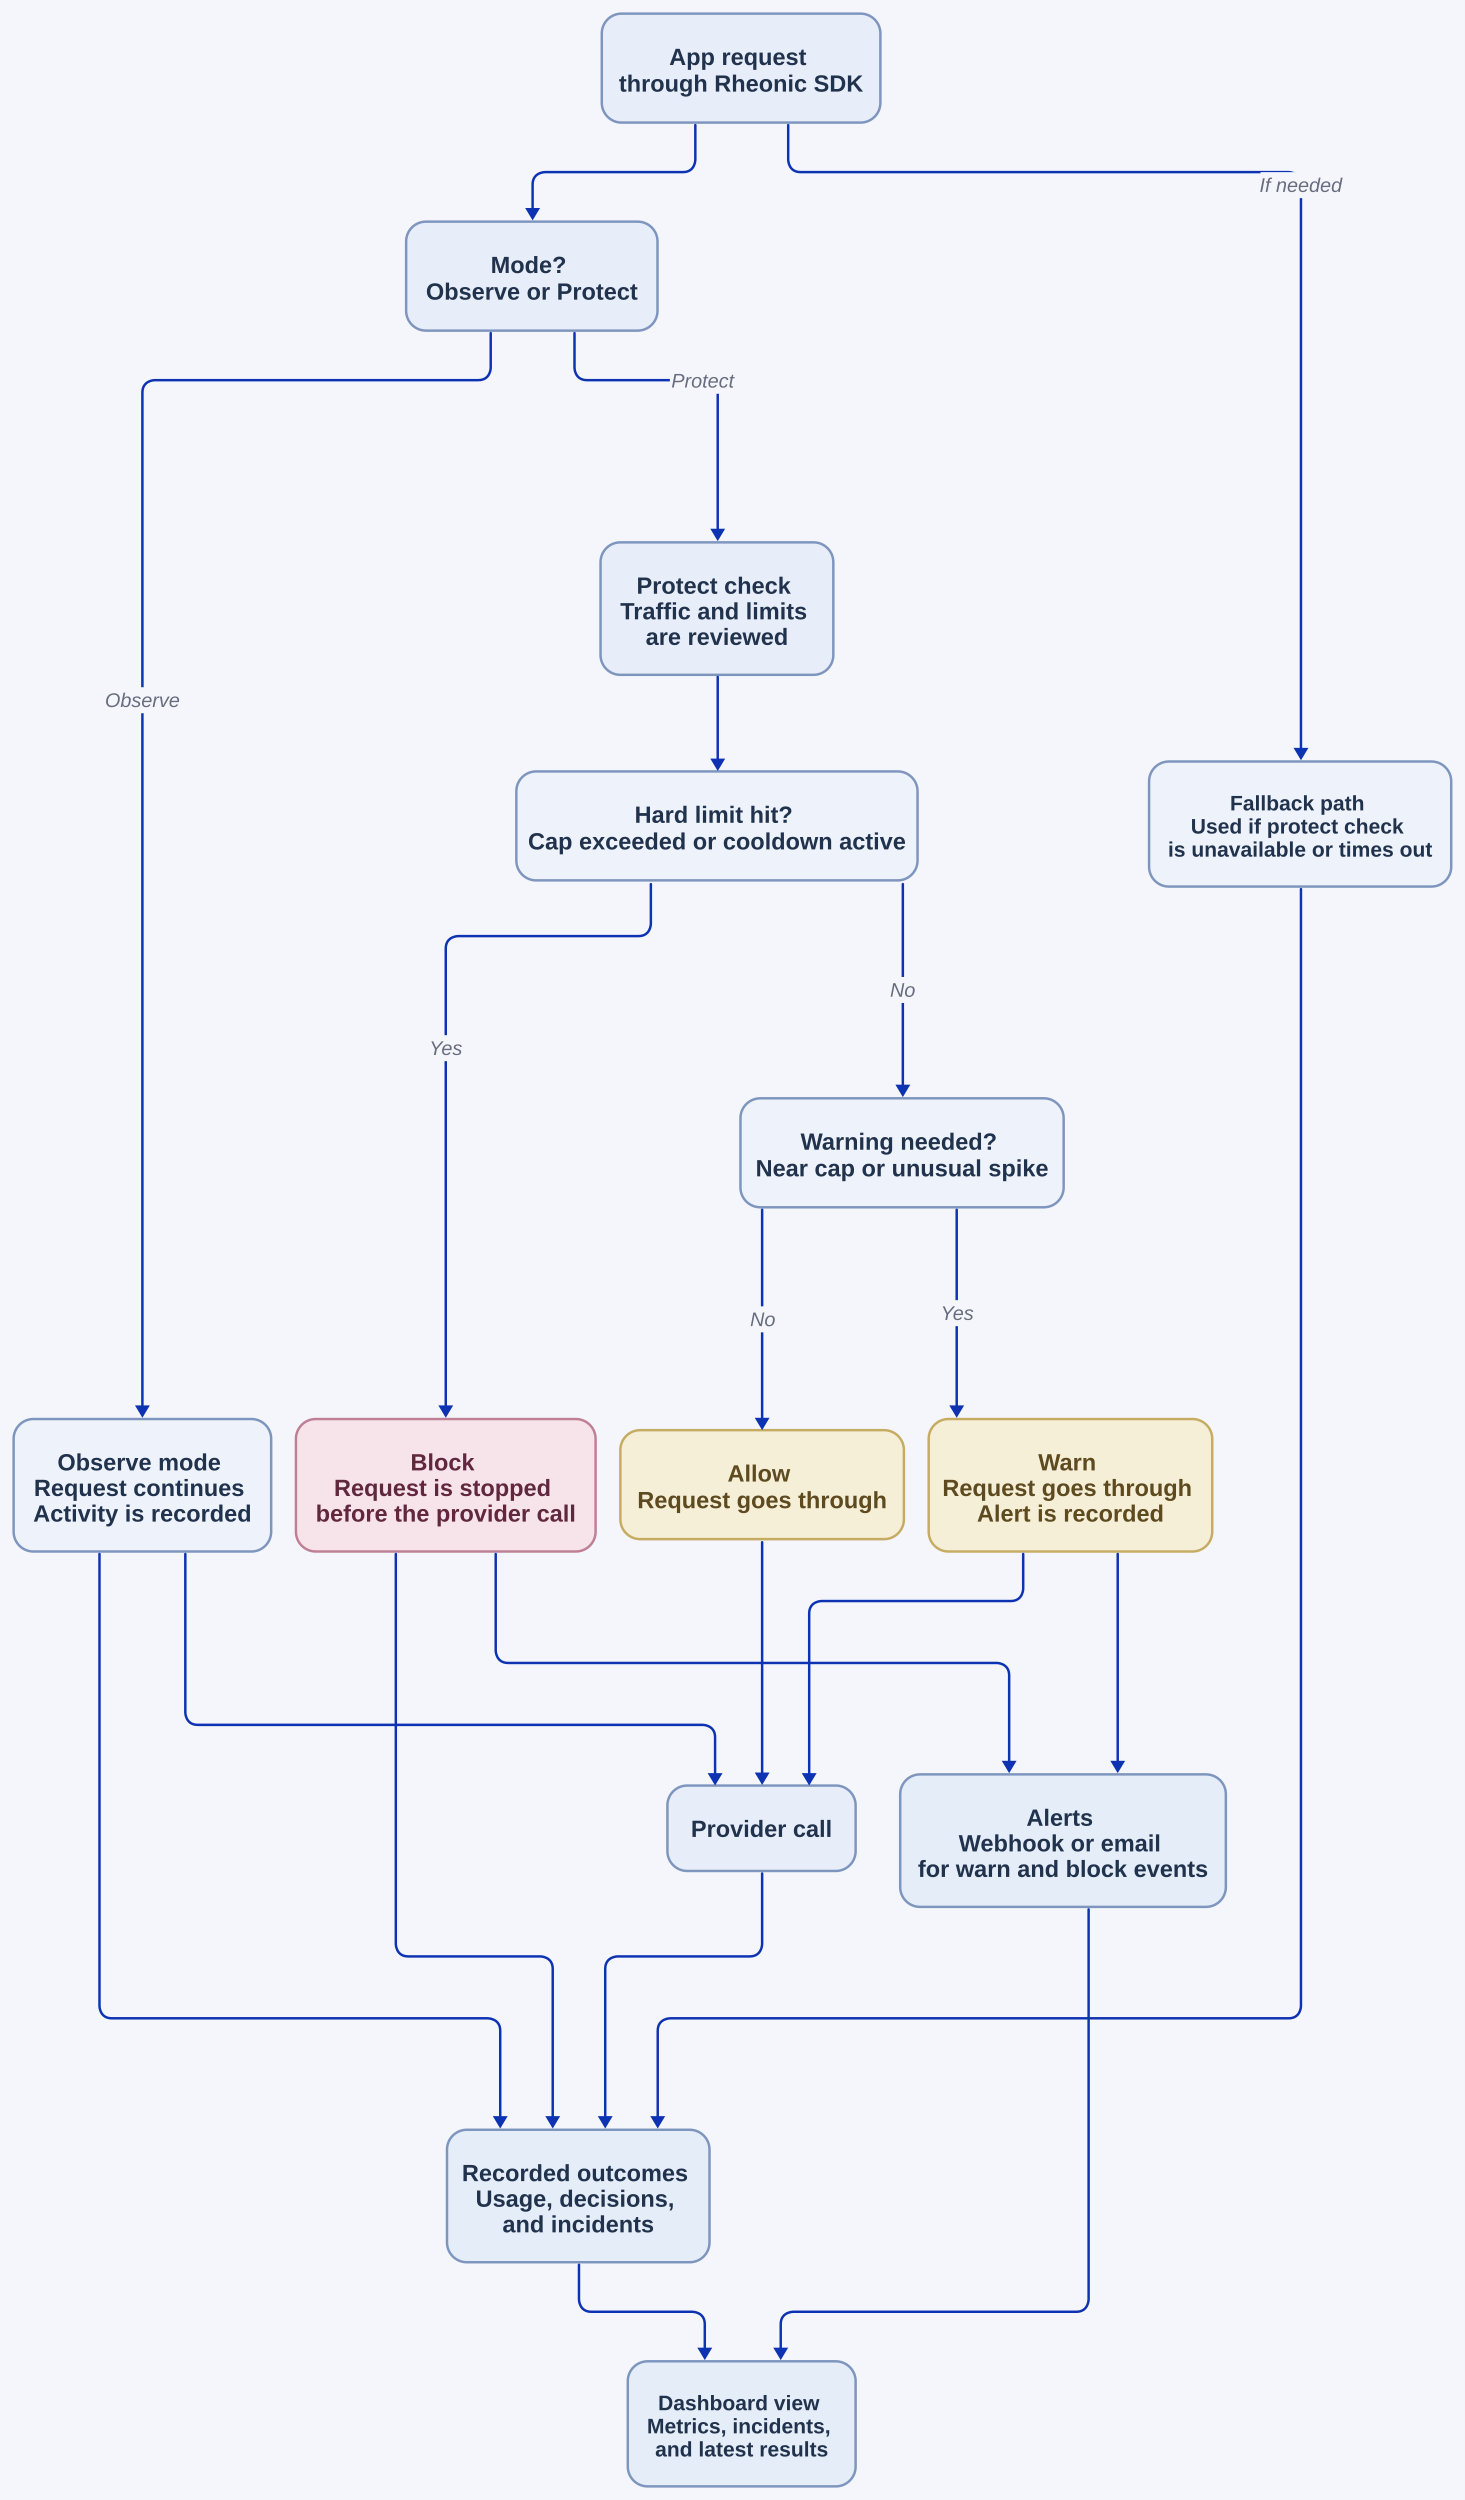
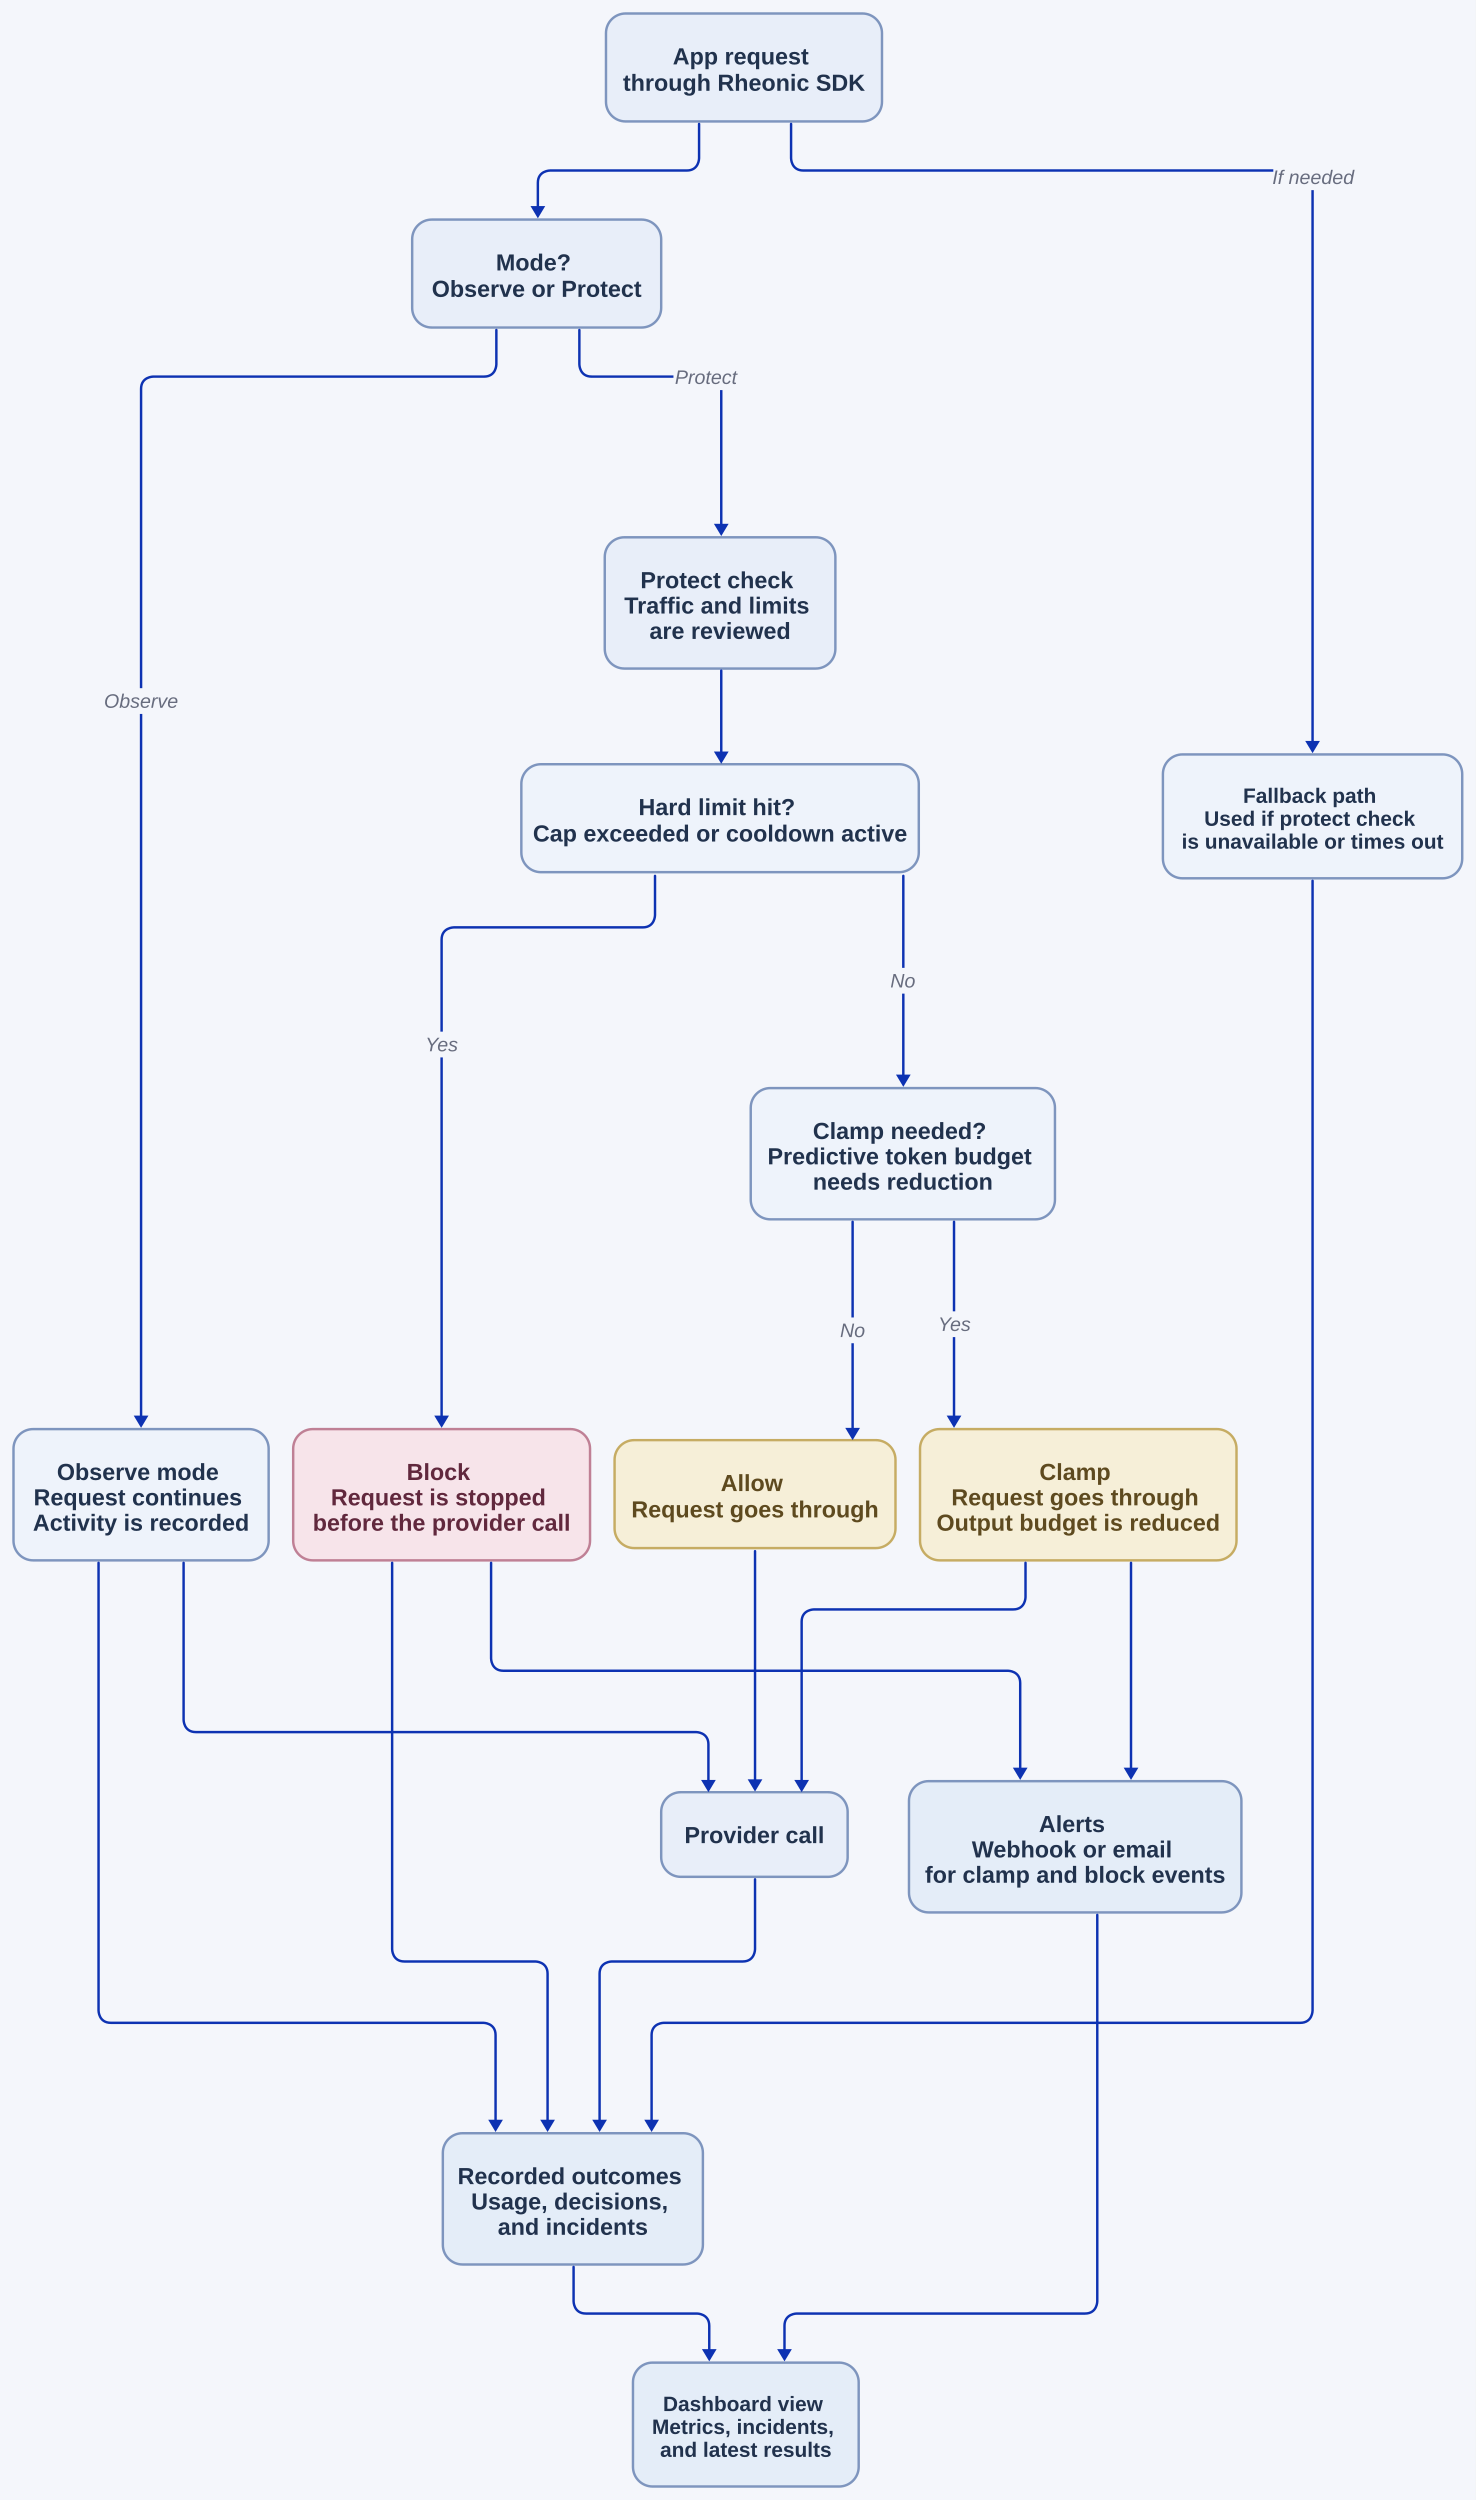
- <svg xmlns="http://www.w3.org/2000/svg" data-d2-version="v0.7.1" viewBox="0 0 1183 2019" width="100%" preserveAspectRatio="xMidYMin meet" style="display:block;margin:0 auto;width:100%;max-width:1183px;height:auto;background:#f4f6fb;">
-   <svg class="d2-3200184192 d2-svg" viewBox="1 1 1183 2019" width="100%" preserveAspectRatio="xMidYMin meet" style="display:block;width:100%;max-width:1183px;height:auto;">
-     <rect x="1" y="1" width="1183" height="2019" rx="0" fill="#f4f6fb" stroke-width="0" />
+ <svg xmlns="http://www.w3.org/2000/svg" data-d2-version="v0.7.1" viewBox="0 0 1203 2038" width="100%" preserveAspectRatio="xMidYMin meet" style="display:block;margin:0 auto;width:100%;max-width:1203px;height:auto;background:#f4f6fb;">
+   <svg class="d2-172598228 d2-svg" viewBox="1 1 1203 2038" width="100%" preserveAspectRatio="xMidYMin meet" style="display:block;width:100%;max-width:1203px;height:auto;">
+     <rect x="1" y="1" width="1203" height="2038" rx="0" fill="#f4f6fb" stroke-width="0" />
    <style type="text/css">
- .d2-3200184192 .text-bold {
+ .d2-172598228 .text-bold {
	font-family:-apple-system,BlinkMacSystemFont,"Segoe UI",Arial,sans-serif;font-weight:700;
}

- .d2-3200184192 .text-italic {
+ .d2-172598228 .text-italic {
	font-family:-apple-system,BlinkMacSystemFont,"Segoe UI",Arial,sans-serif;font-style:italic;
}
</style>
    <style type="text/css">.shape {
  shape-rendering: geometricPrecision;
  stroke-linejoin: round;
}
.connection {
  stroke-linecap: round;
  stroke-linejoin: round;
}
.blend {
  mix-blend-mode: multiply;
  opacity: 0.5;
}

- 		.d2-3200184192 .fill-N1{fill:#0A0F25;}
- 		.d2-3200184192 .fill-N2{fill:#676C7E;}
- 		.d2-3200184192 .fill-N3{fill:#9499AB;}
- 		.d2-3200184192 .fill-N4{fill:#CFD2DD;}
- 		.d2-3200184192 .fill-N5{fill:#DEE1EB;}
- 		.d2-3200184192 .fill-N6{fill:#EEF1F8;}
- 		.d2-3200184192 .fill-N7{fill:#FFFFFF;}
- 		.d2-3200184192 .fill-B1{fill:#0D32B2;}
- 		.d2-3200184192 .fill-B2{fill:#0D32B2;}
- 		.d2-3200184192 .fill-B3{fill:#E3E9FD;}
- 		.d2-3200184192 .fill-B4{fill:#E3E9FD;}
- 		.d2-3200184192 .fill-B5{fill:#EDF0FD;}
- 		.d2-3200184192 .fill-B6{fill:#F7F8FE;}
- 		.d2-3200184192 .fill-AA2{fill:#4A6FF3;}
- 		.d2-3200184192 .fill-AA4{fill:#EDF0FD;}
- 		.d2-3200184192 .fill-AA5{fill:#F7F8FE;}
- 		.d2-3200184192 .fill-AB4{fill:#EDF0FD;}
- 		.d2-3200184192 .fill-AB5{fill:#F7F8FE;}
- 		.d2-3200184192 .stroke-N1{stroke:#0A0F25;}
- 		.d2-3200184192 .stroke-N2{stroke:#676C7E;}
- 		.d2-3200184192 .stroke-N3{stroke:#9499AB;}
- 		.d2-3200184192 .stroke-N4{stroke:#CFD2DD;}
- 		.d2-3200184192 .stroke-N5{stroke:#DEE1EB;}
- 		.d2-3200184192 .stroke-N6{stroke:#EEF1F8;}
- 		.d2-3200184192 .stroke-N7{stroke:#FFFFFF;}
- 		.d2-3200184192 .stroke-B1{stroke:#0D32B2;}
- 		.d2-3200184192 .stroke-B2{stroke:#0D32B2;}
- 		.d2-3200184192 .stroke-B3{stroke:#E3E9FD;}
- 		.d2-3200184192 .stroke-B4{stroke:#E3E9FD;}
- 		.d2-3200184192 .stroke-B5{stroke:#EDF0FD;}
- 		.d2-3200184192 .stroke-B6{stroke:#F7F8FE;}
- 		.d2-3200184192 .stroke-AA2{stroke:#4A6FF3;}
- 		.d2-3200184192 .stroke-AA4{stroke:#EDF0FD;}
- 		.d2-3200184192 .stroke-AA5{stroke:#F7F8FE;}
- 		.d2-3200184192 .stroke-AB4{stroke:#EDF0FD;}
- 		.d2-3200184192 .stroke-AB5{stroke:#F7F8FE;}
- 		.d2-3200184192 .background-color-N1{background-color:#0A0F25;}
- 		.d2-3200184192 .background-color-N2{background-color:#676C7E;}
- 		.d2-3200184192 .background-color-N3{background-color:#9499AB;}
- 		.d2-3200184192 .background-color-N4{background-color:#CFD2DD;}
- 		.d2-3200184192 .background-color-N5{background-color:#DEE1EB;}
- 		.d2-3200184192 .background-color-N6{background-color:#EEF1F8;}
- 		.d2-3200184192 .background-color-N7{background-color:#FFFFFF;}
- 		.d2-3200184192 .background-color-B1{background-color:#0D32B2;}
- 		.d2-3200184192 .background-color-B2{background-color:#0D32B2;}
- 		.d2-3200184192 .background-color-B3{background-color:#E3E9FD;}
- 		.d2-3200184192 .background-color-B4{background-color:#E3E9FD;}
- 		.d2-3200184192 .background-color-B5{background-color:#EDF0FD;}
- 		.d2-3200184192 .background-color-B6{background-color:#F7F8FE;}
- 		.d2-3200184192 .background-color-AA2{background-color:#4A6FF3;}
- 		.d2-3200184192 .background-color-AA4{background-color:#EDF0FD;}
- 		.d2-3200184192 .background-color-AA5{background-color:#F7F8FE;}
- 		.d2-3200184192 .background-color-AB4{background-color:#EDF0FD;}
- 		.d2-3200184192 .background-color-AB5{background-color:#F7F8FE;}
- 		.d2-3200184192 .color-N1{color:#0A0F25;}
- 		.d2-3200184192 .color-N2{color:#676C7E;}
- 		.d2-3200184192 .color-N3{color:#9499AB;}
- 		.d2-3200184192 .color-N4{color:#CFD2DD;}
- 		.d2-3200184192 .color-N5{color:#DEE1EB;}
- 		.d2-3200184192 .color-N6{color:#EEF1F8;}
- 		.d2-3200184192 .color-N7{color:#FFFFFF;}
- 		.d2-3200184192 .color-B1{color:#0D32B2;}
- 		.d2-3200184192 .color-B2{color:#0D32B2;}
- 		.d2-3200184192 .color-B3{color:#E3E9FD;}
- 		.d2-3200184192 .color-B4{color:#E3E9FD;}
- 		.d2-3200184192 .color-B5{color:#EDF0FD;}
- 		.d2-3200184192 .color-B6{color:#F7F8FE;}
- 		.d2-3200184192 .color-AA2{color:#4A6FF3;}
- 		.d2-3200184192 .color-AA4{color:#EDF0FD;}
- 		.d2-3200184192 .color-AA5{color:#F7F8FE;}
- 		.d2-3200184192 .color-AB4{color:#EDF0FD;}
- 		.d2-3200184192 .color-AB5{color:#F7F8FE;}.appendix text.text{fill:#0A0F25}.md{--color-fg-default:#0A0F25;--color-fg-muted:#676C7E;--color-fg-subtle:#9499AB;--color-canvas-default:#FFFFFF;--color-canvas-subtle:#EEF1F8;--color-border-default:#0D32B2;--color-border-muted:#0D32B2;--color-neutral-muted:#EEF1F8;--color-accent-fg:#0D32B2;--color-accent-emphasis:#0D32B2;--color-attention-subtle:#676C7E;--color-danger-fg:red;}.sketch-overlay-B1{fill:url(#streaks-darker-d2-3200184192);mix-blend-mode:lighten}.sketch-overlay-B2{fill:url(#streaks-darker-d2-3200184192);mix-blend-mode:lighten}.sketch-overlay-B3{fill:url(#streaks-bright-d2-3200184192);mix-blend-mode:darken}.sketch-overlay-B4{fill:url(#streaks-bright-d2-3200184192);mix-blend-mode:darken}.sketch-overlay-B5{fill:url(#streaks-bright-d2-3200184192);mix-blend-mode:darken}.sketch-overlay-B6{fill:url(#streaks-bright-d2-3200184192);mix-blend-mode:darken}.sketch-overlay-AA2{fill:url(#streaks-dark-d2-3200184192);mix-blend-mode:overlay}.sketch-overlay-AA4{fill:url(#streaks-bright-d2-3200184192);mix-blend-mode:darken}.sketch-overlay-AA5{fill:url(#streaks-bright-d2-3200184192);mix-blend-mode:darken}.sketch-overlay-AB4{fill:url(#streaks-bright-d2-3200184192);mix-blend-mode:darken}.sketch-overlay-AB5{fill:url(#streaks-bright-d2-3200184192);mix-blend-mode:darken}.sketch-overlay-N1{fill:url(#streaks-darker-d2-3200184192);mix-blend-mode:lighten}.sketch-overlay-N2{fill:url(#streaks-dark-d2-3200184192);mix-blend-mode:overlay}.sketch-overlay-N3{fill:url(#streaks-normal-d2-3200184192);mix-blend-mode:color-burn}.sketch-overlay-N4{fill:url(#streaks-normal-d2-3200184192);mix-blend-mode:color-burn}.sketch-overlay-N5{fill:url(#streaks-bright-d2-3200184192);mix-blend-mode:darken}.sketch-overlay-N6{fill:url(#streaks-bright-d2-3200184192);mix-blend-mode:darken}.sketch-overlay-N7{fill:url(#streaks-bright-d2-3200184192);mix-blend-mode:darken}.light-code{display: block}.dark-code{display: none}</style>
+ 		.d2-172598228 .fill-N1{fill:#0A0F25;}
+ 		.d2-172598228 .fill-N2{fill:#676C7E;}
+ 		.d2-172598228 .fill-N3{fill:#9499AB;}
+ 		.d2-172598228 .fill-N4{fill:#CFD2DD;}
+ 		.d2-172598228 .fill-N5{fill:#DEE1EB;}
+ 		.d2-172598228 .fill-N6{fill:#EEF1F8;}
+ 		.d2-172598228 .fill-N7{fill:#FFFFFF;}
+ 		.d2-172598228 .fill-B1{fill:#0D32B2;}
+ 		.d2-172598228 .fill-B2{fill:#0D32B2;}
+ 		.d2-172598228 .fill-B3{fill:#E3E9FD;}
+ 		.d2-172598228 .fill-B4{fill:#E3E9FD;}
+ 		.d2-172598228 .fill-B5{fill:#EDF0FD;}
+ 		.d2-172598228 .fill-B6{fill:#F7F8FE;}
+ 		.d2-172598228 .fill-AA2{fill:#4A6FF3;}
+ 		.d2-172598228 .fill-AA4{fill:#EDF0FD;}
+ 		.d2-172598228 .fill-AA5{fill:#F7F8FE;}
+ 		.d2-172598228 .fill-AB4{fill:#EDF0FD;}
+ 		.d2-172598228 .fill-AB5{fill:#F7F8FE;}
+ 		.d2-172598228 .stroke-N1{stroke:#0A0F25;}
+ 		.d2-172598228 .stroke-N2{stroke:#676C7E;}
+ 		.d2-172598228 .stroke-N3{stroke:#9499AB;}
+ 		.d2-172598228 .stroke-N4{stroke:#CFD2DD;}
+ 		.d2-172598228 .stroke-N5{stroke:#DEE1EB;}
+ 		.d2-172598228 .stroke-N6{stroke:#EEF1F8;}
+ 		.d2-172598228 .stroke-N7{stroke:#FFFFFF;}
+ 		.d2-172598228 .stroke-B1{stroke:#0D32B2;}
+ 		.d2-172598228 .stroke-B2{stroke:#0D32B2;}
+ 		.d2-172598228 .stroke-B3{stroke:#E3E9FD;}
+ 		.d2-172598228 .stroke-B4{stroke:#E3E9FD;}
+ 		.d2-172598228 .stroke-B5{stroke:#EDF0FD;}
+ 		.d2-172598228 .stroke-B6{stroke:#F7F8FE;}
+ 		.d2-172598228 .stroke-AA2{stroke:#4A6FF3;}
+ 		.d2-172598228 .stroke-AA4{stroke:#EDF0FD;}
+ 		.d2-172598228 .stroke-AA5{stroke:#F7F8FE;}
+ 		.d2-172598228 .stroke-AB4{stroke:#EDF0FD;}
+ 		.d2-172598228 .stroke-AB5{stroke:#F7F8FE;}
+ 		.d2-172598228 .background-color-N1{background-color:#0A0F25;}
+ 		.d2-172598228 .background-color-N2{background-color:#676C7E;}
+ 		.d2-172598228 .background-color-N3{background-color:#9499AB;}
+ 		.d2-172598228 .background-color-N4{background-color:#CFD2DD;}
+ 		.d2-172598228 .background-color-N5{background-color:#DEE1EB;}
+ 		.d2-172598228 .background-color-N6{background-color:#EEF1F8;}
+ 		.d2-172598228 .background-color-N7{background-color:#FFFFFF;}
+ 		.d2-172598228 .background-color-B1{background-color:#0D32B2;}
+ 		.d2-172598228 .background-color-B2{background-color:#0D32B2;}
+ 		.d2-172598228 .background-color-B3{background-color:#E3E9FD;}
+ 		.d2-172598228 .background-color-B4{background-color:#E3E9FD;}
+ 		.d2-172598228 .background-color-B5{background-color:#EDF0FD;}
+ 		.d2-172598228 .background-color-B6{background-color:#F7F8FE;}
+ 		.d2-172598228 .background-color-AA2{background-color:#4A6FF3;}
+ 		.d2-172598228 .background-color-AA4{background-color:#EDF0FD;}
+ 		.d2-172598228 .background-color-AA5{background-color:#F7F8FE;}
+ 		.d2-172598228 .background-color-AB4{background-color:#EDF0FD;}
+ 		.d2-172598228 .background-color-AB5{background-color:#F7F8FE;}
+ 		.d2-172598228 .color-N1{color:#0A0F25;}
+ 		.d2-172598228 .color-N2{color:#676C7E;}
+ 		.d2-172598228 .color-N3{color:#9499AB;}
+ 		.d2-172598228 .color-N4{color:#CFD2DD;}
+ 		.d2-172598228 .color-N5{color:#DEE1EB;}
+ 		.d2-172598228 .color-N6{color:#EEF1F8;}
+ 		.d2-172598228 .color-N7{color:#FFFFFF;}
+ 		.d2-172598228 .color-B1{color:#0D32B2;}
+ 		.d2-172598228 .color-B2{color:#0D32B2;}
+ 		.d2-172598228 .color-B3{color:#E3E9FD;}
+ 		.d2-172598228 .color-B4{color:#E3E9FD;}
+ 		.d2-172598228 .color-B5{color:#EDF0FD;}
+ 		.d2-172598228 .color-B6{color:#F7F8FE;}
+ 		.d2-172598228 .color-AA2{color:#4A6FF3;}
+ 		.d2-172598228 .color-AA4{color:#EDF0FD;}
+ 		.d2-172598228 .color-AA5{color:#F7F8FE;}
+ 		.d2-172598228 .color-AB4{color:#EDF0FD;}
+ 		.d2-172598228 .color-AB5{color:#F7F8FE;}.appendix text.text{fill:#0A0F25}.md{--color-fg-default:#0A0F25;--color-fg-muted:#676C7E;--color-fg-subtle:#9499AB;--color-canvas-default:#FFFFFF;--color-canvas-subtle:#EEF1F8;--color-border-default:#0D32B2;--color-border-muted:#0D32B2;--color-neutral-muted:#EEF1F8;--color-accent-fg:#0D32B2;--color-accent-emphasis:#0D32B2;--color-attention-subtle:#676C7E;--color-danger-fg:red;}.sketch-overlay-B1{fill:url(#streaks-darker-d2-172598228);mix-blend-mode:lighten}.sketch-overlay-B2{fill:url(#streaks-darker-d2-172598228);mix-blend-mode:lighten}.sketch-overlay-B3{fill:url(#streaks-bright-d2-172598228);mix-blend-mode:darken}.sketch-overlay-B4{fill:url(#streaks-bright-d2-172598228);mix-blend-mode:darken}.sketch-overlay-B5{fill:url(#streaks-bright-d2-172598228);mix-blend-mode:darken}.sketch-overlay-B6{fill:url(#streaks-bright-d2-172598228);mix-blend-mode:darken}.sketch-overlay-AA2{fill:url(#streaks-dark-d2-172598228);mix-blend-mode:overlay}.sketch-overlay-AA4{fill:url(#streaks-bright-d2-172598228);mix-blend-mode:darken}.sketch-overlay-AA5{fill:url(#streaks-bright-d2-172598228);mix-blend-mode:darken}.sketch-overlay-AB4{fill:url(#streaks-bright-d2-172598228);mix-blend-mode:darken}.sketch-overlay-AB5{fill:url(#streaks-bright-d2-172598228);mix-blend-mode:darken}.sketch-overlay-N1{fill:url(#streaks-darker-d2-172598228);mix-blend-mode:lighten}.sketch-overlay-N2{fill:url(#streaks-dark-d2-172598228);mix-blend-mode:overlay}.sketch-overlay-N3{fill:url(#streaks-normal-d2-172598228);mix-blend-mode:color-burn}.sketch-overlay-N4{fill:url(#streaks-normal-d2-172598228);mix-blend-mode:color-burn}.sketch-overlay-N5{fill:url(#streaks-bright-d2-172598228);mix-blend-mode:darken}.sketch-overlay-N6{fill:url(#streaks-bright-d2-172598228);mix-blend-mode:darken}.sketch-overlay-N7{fill:url(#streaks-bright-d2-172598228);mix-blend-mode:darken}.light-code{display: block}.dark-code{display: none}</style>
    <g class="YXBwX2NhbGw=">
      <g class="shape">
-         <rect x="487" y="12" width="225" height="88" rx="16" stroke="#7e95be" fill="#e8eef9" style="stroke-width:2;" />
-       </g>
-       <text x="599.5" y="53.5" fill="#21324d" class="text-bold" style="text-anchor:middle;font-size:19px">
-         <tspan x="599.5" dy="0">App request</tspan>
-         <tspan x="599.5" dy="21.5">through Rheonic SDK</tspan>
+         <rect x="495" y="12" width="225" height="88" rx="16" stroke="#7e95be" fill="#e8eef9" style="stroke-width:2;" />
+       </g>
+       <text x="607.5" y="53.5" fill="#21324d" class="text-bold" style="text-anchor:middle;font-size:19px">
+         <tspan x="607.5" dy="0">App request</tspan>
+         <tspan x="607.5" dy="21.5">through Rheonic SDK</tspan>
      </text>
    </g>
    <g class="bW9kZV9nYXRl">
      <g class="shape">
-         <rect x="329" y="180" width="203" height="88" rx="16" stroke="#7e95be" fill="#e8eef9" style="stroke-width:2;" />
-       </g>
-       <text x="430.5" y="221.5" fill="#21324d" class="text-bold" style="text-anchor:middle;font-size:19px">
-         <tspan x="430.5" dy="0">Mode?</tspan>
-         <tspan x="430.5" dy="21.5">Observe or Protect</tspan>
+         <rect x="337" y="180" width="203" height="88" rx="16" stroke="#7e95be" fill="#e8eef9" style="stroke-width:2;" />
+       </g>
+       <text x="438.5" y="221.5" fill="#21324d" class="text-bold" style="text-anchor:middle;font-size:19px">
+         <tspan x="438.5" dy="0">Mode?</tspan>
+         <tspan x="438.5" dy="21.5">Observe or Protect</tspan>
      </text>
    </g>
    <g class="b2JzZXJ2ZQ==">
      <g class="shape">
-         <rect x="12" y="1147" width="208" height="107" rx="16" stroke="#7e95be" fill="#eef3fb" style="stroke-width:2;" />
-       </g>
-       <text x="116" y="1188.5" fill="#21324d" class="text-bold" style="text-anchor:middle;font-size:19px">
+         <rect x="12" y="1166" width="208" height="107" rx="16" stroke="#7e95be" fill="#eef3fb" style="stroke-width:2;" />
+       </g>
+       <text x="116" y="1207.5" fill="#21324d" class="text-bold" style="text-anchor:middle;font-size:19px">
        <tspan x="116" dy="0">Observe mode</tspan>
        <tspan x="116" dy="20.667">Request continues</tspan>
        <tspan x="116" dy="20.667">Activity is recorded</tspan>
      </text>
    </g>
    <g class="cHJlZmxpZ2h0">
      <g class="shape">
-         <rect x="486" y="439" width="188" height="107" rx="16" stroke="#7e95be" fill="#e8eef9" style="stroke-width:2;" />
-       </g>
-       <text x="580" y="480.5" fill="#21324d" class="text-bold" style="text-anchor:middle;font-size:19px">
-         <tspan x="580" dy="0">Protect check</tspan>
-         <tspan x="580" dy="20.667">Traffic and limits</tspan>
-         <tspan x="580" dy="20.667">are reviewed</tspan>
+         <rect x="494" y="439" width="188" height="107" rx="16" stroke="#7e95be" fill="#e8eef9" style="stroke-width:2;" />
+       </g>
+       <text x="588" y="480.5" fill="#21324d" class="text-bold" style="text-anchor:middle;font-size:19px">
+         <tspan x="588" dy="0">Protect check</tspan>
+         <tspan x="588" dy="20.667">Traffic and limits</tspan>
+         <tspan x="588" dy="20.667">are reviewed</tspan>
      </text>
    </g>
    <g class="aGFyZF9saW1pdA==">
      <g class="shape">
-         <rect x="418" y="624" width="324" height="88" rx="16" stroke="#7e95be" fill="#eef3fb" style="stroke-width:2;" />
-       </g>
-       <text x="580" y="665.5" fill="#21324d" class="text-bold" style="text-anchor:middle;font-size:19px">
-         <tspan x="580" dy="0">Hard limit hit?</tspan>
-         <tspan x="580" dy="21.5">Cap exceeded or cooldown active</tspan>
-       </text>
-     </g>
-     <g class="cmlza19jaGVjaw==">
-       <g class="shape">
-         <rect x="599" y="888" width="261" height="88" rx="16" stroke="#7e95be" fill="#eef3fb" style="stroke-width:2;" />
-       </g>
-       <text x="729.5" y="929.5" fill="#21324d" class="text-bold" style="text-anchor:middle;font-size:19px">
-         <tspan x="729.5" dy="0">Warning needed?</tspan>
-         <tspan x="729.5" dy="21.5">Near cap or unusual spike</tspan>
+         <rect x="426" y="624" width="324" height="88" rx="16" stroke="#7e95be" fill="#eef3fb" style="stroke-width:2;" />
+       </g>
+       <text x="588" y="665.5" fill="#21324d" class="text-bold" style="text-anchor:middle;font-size:19px">
+         <tspan x="588" dy="0">Hard limit hit?</tspan>
+         <tspan x="588" dy="21.5">Cap exceeded or cooldown active</tspan>
+       </text>
+     </g>
+     <g class="Y2xhbXBfY2hlY2s=">
+       <g class="shape">
+         <rect x="613" y="888" width="248" height="107" rx="16" stroke="#7e95be" fill="#eef3fb" style="stroke-width:2;" />
+       </g>
+       <text x="737" y="929.5" fill="#21324d" class="text-bold" style="text-anchor:middle;font-size:19px">
+         <tspan x="737" dy="0">Clamp needed?</tspan>
+         <tspan x="737" dy="20.667">Predictive token budget</tspan>
+         <tspan x="737" dy="20.667">needs reduction</tspan>
      </text>
    </g>
    <g class="YWxsb3c=">
      <g class="shape">
-         <rect x="502" y="1156" width="229" height="88" rx="16" stroke="#c6ac63" fill="#f6efd8" style="stroke-width:2;" />
-       </g>
-       <text x="616.5" y="1197.5" fill="#5e4a1f" class="text-bold" style="text-anchor:middle;font-size:19px">
+         <rect x="502" y="1175" width="229" height="88" rx="16" stroke="#c6ac63" fill="#f6efd8" style="stroke-width:2;" />
+       </g>
+       <text x="616.5" y="1216.5" fill="#5e4a1f" class="text-bold" style="text-anchor:middle;font-size:19px">
        <tspan x="616.5" dy="0">Allow</tspan>
        <tspan x="616.5" dy="21.5">Request goes through</tspan>
      </text>
    </g>
-     <g class="d2Fybg==">
-       <g class="shape">
-         <rect x="751" y="1147" width="229" height="107" rx="16" stroke="#c6ac63" fill="#f6efd8" style="stroke-width:2;" />
-       </g>
-       <text x="865.5" y="1188.5" fill="#5e4a1f" class="text-bold" style="text-anchor:middle;font-size:19px">
-         <tspan x="865.5" dy="0">Warn</tspan>
-         <tspan x="865.5" dy="20.667">Request goes through</tspan>
-         <tspan x="865.5" dy="20.667">Alert is recorded</tspan>
+     <g class="Y2xhbXA=">
+       <g class="shape">
+         <rect x="751" y="1166" width="258" height="107" rx="16" stroke="#c6ac63" fill="#f6efd8" style="stroke-width:2;" />
+       </g>
+       <text x="880" y="1207.5" fill="#5e4a1f" class="text-bold" style="text-anchor:middle;font-size:19px">
+         <tspan x="880" dy="0">Clamp</tspan>
+         <tspan x="880" dy="20.667">Request goes through</tspan>
+         <tspan x="880" dy="20.667">Output budget is reduced</tspan>
      </text>
    </g>
    <g class="YmxvY2s=">
      <g class="shape">
-         <rect x="240" y="1147" width="242" height="107" rx="16" stroke="#bf8095" fill="#f7e4ea" style="stroke-width:2;" />
-       </g>
-       <text x="361" y="1188.5" fill="#61283d" class="text-bold" style="text-anchor:middle;font-size:19px">
+         <rect x="240" y="1166" width="242" height="107" rx="16" stroke="#bf8095" fill="#f7e4ea" style="stroke-width:2;" />
+       </g>
+       <text x="361" y="1207.5" fill="#61283d" class="text-bold" style="text-anchor:middle;font-size:19px">
        <tspan x="361" dy="0">Block</tspan>
        <tspan x="361" dy="20.667">Request is stopped</tspan>
        <tspan x="361" dy="20.667">before the provider call</tspan>
      </text>
    </g>
    <g class="cHJvdmlkZXI=">
      <g class="shape">
-         <rect x="540" y="1443" width="152" height="69" rx="16" stroke="#7e95be" fill="#e8eef9" style="stroke-width:2;" />
-       </g>
-       <text x="616" y="1484.5" fill="#21324d" class="text-bold" style="text-anchor:middle;font-size:19px">Provider call</text>
+         <rect x="540" y="1462" width="152" height="69" rx="16" stroke="#7e95be" fill="#e8eef9" style="stroke-width:2;" />
+       </g>
+       <text x="616" y="1503.5" fill="#21324d" class="text-bold" style="text-anchor:middle;font-size:19px">Provider call</text>
    </g>
    <g class="YWxlcnRz">
      <g class="shape">
-         <rect x="728" y="1434" width="263" height="107" rx="16" stroke="#7e95be" fill="#e4edf8" style="stroke-width:2;" />
-       </g>
-       <text x="859.5" y="1475.5" fill="#21324d" class="text-bold" style="text-anchor:middle;font-size:19px">
-         <tspan x="859.5" dy="0">Alerts</tspan>
-         <tspan x="859.5" dy="20.667">Webhook or email</tspan>
-         <tspan x="859.5" dy="20.667">for warn and block events</tspan>
+         <rect x="742" y="1453" width="271" height="107" rx="16" stroke="#7e95be" fill="#e4edf8" style="stroke-width:2;" />
+       </g>
+       <text x="877.5" y="1494.5" fill="#21324d" class="text-bold" style="text-anchor:middle;font-size:19px">
+         <tspan x="877.5" dy="0">Alerts</tspan>
+         <tspan x="877.5" dy="20.667">Webhook or email</tspan>
+         <tspan x="877.5" dy="20.667">for clamp and block events</tspan>
      </text>
    </g>
    <g class="cmVjb3JkaW5n">
      <g class="shape">
-         <rect x="362" y="1721" width="212" height="107" rx="16" stroke="#7e95be" fill="#e4edf8" style="stroke-width:2;" />
-       </g>
-       <text x="468" y="1762.5" fill="#21324d" class="text-bold" style="text-anchor:middle;font-size:19px">
+         <rect x="362" y="1740" width="212" height="107" rx="16" stroke="#7e95be" fill="#e4edf8" style="stroke-width:2;" />
+       </g>
+       <text x="468" y="1781.5" fill="#21324d" class="text-bold" style="text-anchor:middle;font-size:19px">
        <tspan x="468" dy="0">Recorded outcomes</tspan>
        <tspan x="468" dy="20.667">Usage, decisions,</tspan>
        <tspan x="468" dy="20.667">and incidents</tspan>
      </text>
    </g>
    <g class="ZmFsbGJhY2s=">
      <g class="shape">
-         <rect x="929" y="616" width="244" height="101" rx="16" stroke="#7e95be" fill="#eef3fb" style="stroke-width:2;" />
-       </g>
-       <text x="1051" y="655.5" fill="#21324d" class="text-bold" style="text-anchor:middle;font-size:17px">
-         <tspan x="1051" dy="0">Fallback path</tspan>
-         <tspan x="1051" dy="18.667">Used if protect check</tspan>
-         <tspan x="1051" dy="18.667">is unavailable or times out</tspan>
+         <rect x="949" y="616" width="244" height="101" rx="16" stroke="#7e95be" fill="#eef3fb" style="stroke-width:2;" />
+       </g>
+       <text x="1071" y="655.5" fill="#21324d" class="text-bold" style="text-anchor:middle;font-size:17px">
+         <tspan x="1071" dy="0">Fallback path</tspan>
+         <tspan x="1071" dy="18.667">Used if protect check</tspan>
+         <tspan x="1071" dy="18.667">is unavailable or times out</tspan>
      </text>
    </g>
    <g class="ZGFzaGJvYXJk">
      <g class="shape">
-         <rect x="508" y="1908" width="184" height="101" rx="16" stroke="#7e95be" fill="#e4edf8" style="stroke-width:2;" />
-       </g>
-       <text x="600" y="1947.5" fill="#21324d" class="text-bold" style="text-anchor:middle;font-size:17px">
-         <tspan x="600" dy="0">Dashboard view</tspan>
-         <tspan x="600" dy="18.667">Metrics, incidents,</tspan>
-         <tspan x="600" dy="18.667">and latest results</tspan>
+         <rect x="517" y="1927" width="184" height="101" rx="16" stroke="#7e95be" fill="#e4edf8" style="stroke-width:2;" />
+       </g>
+       <text x="609" y="1966.5" fill="#21324d" class="text-bold" style="text-anchor:middle;font-size:17px">
+         <tspan x="609" dy="0">Dashboard view</tspan>
+         <tspan x="609" dy="18.667">Metrics, incidents,</tspan>
+         <tspan x="609" dy="18.667">and latest results</tspan>
      </text>
    </g>
    <g class="KGFwcF9jYWxsIC0mZ3Q7IG1vZGVfZ2F0ZSlbMF0=">
-       <marker id="mk-d2-3200184192-3488378134" markerWidth="10" markerHeight="12" refX="7" refY="6" viewBox="0 0 10 12" orient="auto" markerUnits="userSpaceOnUse">
+       <marker id="mk-d2-172598228-3488378134" markerWidth="10" markerHeight="12" refX="7" refY="6" viewBox="0 0 10 12" orient="auto" markerUnits="userSpaceOnUse">
        <polygon points="0,0 10,6 0,12" fill="#0D32B2" class="connection fill-B1" stroke-width="2" />
      </marker>
-       <path d="M 562.55 102 L 562.55 130 S 562.55 140 552.55 140 L 441.133 140 S 431.133 140 431.133 150 L 431.133 176" stroke="#0D32B2" fill="none" class="connection stroke-B1" style="stroke-width:2;" marker-end="url(#mk-d2-3200184192-3488378134)" mask="url(#d2-3200184192)" />
+       <path d="M 570.883 102 L 570.883 130 S 570.883 140 560.883 140 L 449.466 140 S 439.466 140 439.466 150 L 439.466 176" stroke="#0D32B2" fill="none" class="connection stroke-B1" style="stroke-width:2;" marker-end="url(#mk-d2-172598228-3488378134)" mask="url(#d2-172598228)" />
    </g>
    <g class="KG1vZGVfZ2F0ZSAtJmd0OyBvYnNlcnZlKVswXQ==">
-       <path d="M 397.3 270 L 397.3 298 S 397.3 308 387.3 308 L 126 308 S 116 308 116 318 L 116 1143" stroke="#0D32B2" fill="none" class="connection stroke-B1" style="stroke-width:2;" marker-end="url(#mk-d2-3200184192-3488378134)" mask="url(#d2-3200184192)" />
-       <text x="116" y="572" fill="#676C7E" class="text-italic fill-N2" style="text-anchor:middle;font-size:16px">Observe</text>
+       <path d="M 405.633 270 L 405.633 298 S 405.633 308 395.633 308 L 126 308 S 116 308 116 318 L 116 1162" stroke="#0D32B2" fill="none" class="connection stroke-B1" style="stroke-width:2;" marker-end="url(#mk-d2-172598228-3488378134)" mask="url(#d2-172598228)" />
+       <text x="116" y="578" fill="#676C7E" class="text-italic fill-N2" style="text-anchor:middle;font-size:16px">Observe</text>
    </g>
    <g class="KG1vZGVfZ2F0ZSAtJmd0OyBwcmVmbGlnaHQpWzBd">
-       <path d="M 464.966 270 L 464.966 298 S 464.966 308 474.966 308 L 570.633 308 S 580.633 308 580.633 318 L 580.633 435" stroke="#0D32B2" fill="none" class="connection stroke-B1" style="stroke-width:2;" marker-end="url(#mk-d2-3200184192-3488378134)" mask="url(#d2-3200184192)" />
-       <text x="568.5" y="314" fill="#676C7E" class="text-italic fill-N2" style="text-anchor:middle;font-size:16px">Protect</text>
+       <path d="M 473.3 270 L 473.3 298 S 473.3 308 483.3 308 L 578.966 308 S 588.966 308 588.966 318 L 588.966 435" stroke="#0D32B2" fill="none" class="connection stroke-B1" style="stroke-width:2;" marker-end="url(#mk-d2-172598228-3488378134)" mask="url(#d2-172598228)" />
+       <text x="576.5" y="314" fill="#676C7E" class="text-italic fill-N2" style="text-anchor:middle;font-size:16px">Protect</text>
    </g>
    <g class="KG9ic2VydmUgLSZndDsgcHJvdmlkZXIpWzBd">
-       <path d="M 150.666 1256 L 150.666 1384 S 150.666 1394 160.666 1394 L 568.5 1394 S 578.5 1394 578.5 1404 L 578.5 1440" stroke="#0D32B2" fill="none" class="connection stroke-B1" style="stroke-width:2;" marker-end="url(#mk-d2-3200184192-3488378134)" mask="url(#d2-3200184192)" />
+       <path d="M 150.666 1275 L 150.666 1403 S 150.666 1413 160.666 1413 L 568.5 1413 S 578.5 1413 578.5 1423 L 578.5 1459" stroke="#0D32B2" fill="none" class="connection stroke-B1" style="stroke-width:2;" marker-end="url(#mk-d2-172598228-3488378134)" mask="url(#d2-172598228)" />
    </g>
    <g class="KHByZWZsaWdodCAtJmd0OyBoYXJkX2xpbWl0KVswXQ==">
-       <path d="M 580.633 547.666 L 580.633 620.666" stroke="#0D32B2" fill="none" class="connection stroke-B1" style="stroke-width:2;" marker-end="url(#mk-d2-3200184192-3488378134)" mask="url(#d2-3200184192)" />
+       <path d="M 588.966 547.666 L 588.966 620.666" stroke="#0D32B2" fill="none" class="connection stroke-B1" style="stroke-width:2;" marker-end="url(#mk-d2-172598228-3488378134)" mask="url(#d2-172598228)" />
    </g>
    <g class="KGhhcmRfbGltaXQgLSZndDsgYmxvY2spWzBd">
-       <path d="M 526.633 715 L 526.633 747 S 526.633 757 516.633 757 L 371 757 S 361 757 361 767 L 361 1143" stroke="#0D32B2" fill="none" class="connection stroke-B1" style="stroke-width:2;" marker-end="url(#mk-d2-3200184192-3488378134)" mask="url(#d2-3200184192)" />
-       <text x="361" y="853" fill="#676C7E" class="text-italic fill-N2" style="text-anchor:middle;font-size:16px">Yes</text>
-     </g>
-     <g class="KGhhcmRfbGltaXQgLSZndDsgcmlza19jaGVjaylbMF0=">
-       <path d="M 730.133 715 L 730.133 884" stroke="#0D32B2" fill="none" class="connection stroke-B1" style="stroke-width:2;" marker-end="url(#mk-d2-3200184192-3488378134)" mask="url(#d2-3200184192)" />
-       <text x="730" y="806" fill="#676C7E" class="text-italic fill-N2" style="text-anchor:middle;font-size:16px">No</text>
-     </g>
-     <g class="KHJpc2tfY2hlY2sgLSZndDsgd2FybilbMF0=">
-       <path d="M 773.633 978 L 773.633 1143" stroke="#0D32B2" fill="none" class="connection stroke-B1" style="stroke-width:2;" marker-end="url(#mk-d2-3200184192-3488378134)" mask="url(#d2-3200184192)" />
-       <text x="774" y="1067" fill="#676C7E" class="text-italic fill-N2" style="text-anchor:middle;font-size:16px">Yes</text>
-     </g>
-     <g class="KHJpc2tfY2hlY2sgLSZndDsgYWxsb3cpWzBd">
-       <path d="M 616.5 978 L 616.5 1153" stroke="#0D32B2" fill="none" class="connection stroke-B1" style="stroke-width:2;" marker-end="url(#mk-d2-3200184192-3488378134)" mask="url(#d2-3200184192)" />
-       <text x="617" y="1072" fill="#676C7E" class="text-italic fill-N2" style="text-anchor:middle;font-size:16px">No</text>
+       <path d="M 534.966 715 L 534.966 747 S 534.966 757 524.966 757 L 371 757 S 361 757 361 767 L 361 1162" stroke="#0D32B2" fill="none" class="connection stroke-B1" style="stroke-width:2;" marker-end="url(#mk-d2-172598228-3488378134)" mask="url(#d2-172598228)" />
+       <text x="361" y="858" fill="#676C7E" class="text-italic fill-N2" style="text-anchor:middle;font-size:16px">Yes</text>
+     </g>
+     <g class="KGhhcmRfbGltaXQgLSZndDsgY2xhbXBfY2hlY2spWzBd">
+       <path d="M 737.383 715 L 737.383 884" stroke="#0D32B2" fill="none" class="connection stroke-B1" style="stroke-width:2;" marker-end="url(#mk-d2-172598228-3488378134)" mask="url(#d2-172598228)" />
+       <text x="737" y="806" fill="#676C7E" class="text-italic fill-N2" style="text-anchor:middle;font-size:16px">No</text>
+     </g>
+     <g class="KGNsYW1wX2NoZWNrIC0mZ3Q7IGNsYW1wKVswXQ==">
+       <path d="M 778.716 997 L 778.716 1162" stroke="#0D32B2" fill="none" class="connection stroke-B1" style="stroke-width:2;" marker-end="url(#mk-d2-172598228-3488378134)" mask="url(#d2-172598228)" />
+       <text x="779" y="1086" fill="#676C7E" class="text-italic fill-N2" style="text-anchor:middle;font-size:16px">Yes</text>
+     </g>
+     <g class="KGNsYW1wX2NoZWNrIC0mZ3Q7IGFsbG93KVswXQ==">
+       <path d="M 696.05 997 L 696.05 1172" stroke="#0D32B2" fill="none" class="connection stroke-B1" style="stroke-width:2;" marker-end="url(#mk-d2-172598228-3488378134)" mask="url(#d2-172598228)" />
+       <text x="696" y="1091" fill="#676C7E" class="text-italic fill-N2" style="text-anchor:middle;font-size:16px">No</text>
    </g>
    <g class="KGFsbG93IC0mZ3Q7IHByb3ZpZGVyKVswXQ==">
-       <path d="M 616.5 1246.5 L 616.5 1439.5" stroke="#0D32B2" fill="none" class="connection stroke-B1" style="stroke-width:2;" marker-end="url(#mk-d2-3200184192-3488378134)" mask="url(#d2-3200184192)" />
-     </g>
-     <g class="KHdhcm4gLSZndDsgcHJvdmlkZXIpWzBd">
-       <path d="M 827.333 1256 L 827.333 1284 S 827.333 1294 817.333 1294 L 664.5 1294 S 654.5 1294 654.5 1304 L 654.5 1440" stroke="#0D32B2" fill="none" class="connection stroke-B1" style="stroke-width:2;" marker-end="url(#mk-d2-3200184192-3488378134)" mask="url(#d2-3200184192)" />
-     </g>
-     <g class="KHdhcm4gLSZndDsgYWxlcnRzKVswXQ==">
-       <path d="M 903.666 1256 L 903.666 1430" stroke="#0D32B2" fill="none" class="connection stroke-B1" style="stroke-width:2;" marker-end="url(#mk-d2-3200184192-3488378134)" mask="url(#d2-3200184192)" />
+       <path d="M 616.5 1265.5 L 616.5 1458.5" stroke="#0D32B2" fill="none" class="connection stroke-B1" style="stroke-width:2;" marker-end="url(#mk-d2-172598228-3488378134)" mask="url(#d2-172598228)" />
+     </g>
+     <g class="KGNsYW1wIC0mZ3Q7IHByb3ZpZGVyKVswXQ==">
+       <path d="M 837 1275 L 837 1303 S 837 1313 827 1313 L 664.5 1313 S 654.5 1313 654.5 1323 L 654.5 1459" stroke="#0D32B2" fill="none" class="connection stroke-B1" style="stroke-width:2;" marker-end="url(#mk-d2-172598228-3488378134)" mask="url(#d2-172598228)" />
+     </g>
+     <g class="KGNsYW1wIC0mZ3Q7IGFsZXJ0cylbMF0=">
+       <path d="M 923 1275 L 923 1449" stroke="#0D32B2" fill="none" class="connection stroke-B1" style="stroke-width:2;" marker-end="url(#mk-d2-172598228-3488378134)" mask="url(#d2-172598228)" />
    </g>
    <g class="KGJsb2NrIC0mZ3Q7IGFsZXJ0cylbMF0=">
-       <path d="M 401.333 1256 L 401.333 1334 S 401.333 1344 411.333 1344 L 805.999 1344 S 815.999 1344 815.999 1354 L 815.999 1430" stroke="#0D32B2" fill="none" class="connection stroke-B1" style="stroke-width:2;" marker-end="url(#mk-d2-3200184192-3488378134)" mask="url(#d2-3200184192)" />
+       <path d="M 401.333 1275 L 401.333 1353 S 401.333 1363 411.333 1363 L 822.666 1363 S 832.666 1363 832.666 1373 L 832.666 1449" stroke="#0D32B2" fill="none" class="connection stroke-B1" style="stroke-width:2;" marker-end="url(#mk-d2-172598228-3488378134)" mask="url(#d2-172598228)" />
    </g>
    <g class="KHByb3ZpZGVyIC0mZ3Q7IHJlY29yZGluZylbMF0=">
-       <path d="M 616.5 1514 L 616.5 1571 S 616.5 1581 606.5 1581 L 499.783 1581 S 489.783 1581 489.783 1591 L 489.783 1717" stroke="#0D32B2" fill="none" class="connection stroke-B1" style="stroke-width:2;" marker-end="url(#mk-d2-3200184192-3488378134)" mask="url(#d2-3200184192)" />
+       <path d="M 616.5 1533 L 616.5 1590 S 616.5 1600 606.5 1600 L 499.783 1600 S 489.783 1600 489.783 1610 L 489.783 1736" stroke="#0D32B2" fill="none" class="connection stroke-B1" style="stroke-width:2;" marker-end="url(#mk-d2-172598228-3488378134)" mask="url(#d2-172598228)" />
    </g>
    <g class="KG9ic2VydmUgLSZndDsgcmVjb3JkaW5nKVswXQ==">
-       <path d="M 81.333 1256 L 81.333 1621 S 81.333 1631 91.333 1631 L 394.983 1631 S 404.983 1631 404.983 1641 L 404.983 1717" stroke="#0D32B2" fill="none" class="connection stroke-B1" style="stroke-width:2;" marker-end="url(#mk-d2-3200184192-3488378134)" mask="url(#d2-3200184192)" />
+       <path d="M 81.333 1275 L 81.333 1640 S 81.333 1650 91.333 1650 L 394.983 1650 S 404.983 1650 404.983 1660 L 404.983 1736" stroke="#0D32B2" fill="none" class="connection stroke-B1" style="stroke-width:2;" marker-end="url(#mk-d2-172598228-3488378134)" mask="url(#d2-172598228)" />
    </g>
    <g class="KGJsb2NrIC0mZ3Q7IHJlY29yZGluZylbMF0=">
-       <path d="M 320.666 1256 L 320.666 1571 S 320.666 1581 330.666 1581 L 437.383 1581 S 447.383 1581 447.383 1591 L 447.383 1717" stroke="#0D32B2" fill="none" class="connection stroke-B1" style="stroke-width:2;" marker-end="url(#mk-d2-3200184192-3488378134)" mask="url(#d2-3200184192)" />
+       <path d="M 320.666 1275 L 320.666 1590 S 320.666 1600 330.666 1600 L 437.383 1600 S 447.383 1600 447.383 1610 L 447.383 1736" stroke="#0D32B2" fill="none" class="connection stroke-B1" style="stroke-width:2;" marker-end="url(#mk-d2-172598228-3488378134)" mask="url(#d2-172598228)" />
    </g>
    <g class="KGFwcF9jYWxsIC0mZ3Q7IGZhbGxiYWNrKVswXQ==">
-       <path d="M 637.55 102 L 637.55 130 S 637.55 140 647.55 140 L 1041.666 140 S 1051.666 140 1051.666 150 L 1051.666 612" stroke="#0D32B2" fill="none" class="connection stroke-B1" style="stroke-width:2;" marker-end="url(#mk-d2-3200184192-3488378134)" mask="url(#d2-3200184192)" />
-       <text x="1051.5" y="156" fill="#676C7E" class="text-italic fill-N2" style="text-anchor:middle;font-size:16px">If needed</text>
+       <path d="M 645.883 102 L 645.883 130 S 645.883 140 655.883 140 L 1061 140 S 1071 140 1071 150 L 1071 612" stroke="#0D32B2" fill="none" class="connection stroke-B1" style="stroke-width:2;" marker-end="url(#mk-d2-172598228-3488378134)" mask="url(#d2-172598228)" />
+       <text x="1071.5" y="151" fill="#676C7E" class="text-italic fill-N2" style="text-anchor:middle;font-size:16px">If needed</text>
    </g>
    <g class="KGZhbGxiYWNrIC0mZ3Q7IHJlY29yZGluZylbMF0=">
-       <path d="M 1051.666 719 L 1051.666 1621 S 1051.666 1631 1041.666 1631 L 542.183 1631 S 532.183 1631 532.183 1641 L 532.183 1717" stroke="#0D32B2" fill="none" class="connection stroke-B1" style="stroke-width:2;" marker-end="url(#mk-d2-3200184192-3488378134)" mask="url(#d2-3200184192)" />
+       <path d="M 1071 719 L 1071 1640 S 1071 1650 1061 1650 L 542.183 1650 S 532.183 1650 532.183 1660 L 532.183 1736" stroke="#0D32B2" fill="none" class="connection stroke-B1" style="stroke-width:2;" marker-end="url(#mk-d2-172598228-3488378134)" mask="url(#d2-172598228)" />
    </g>
    <g class="KHJlY29yZGluZyAtJmd0OyBkYXNoYm9hcmQpWzBd">
-       <path d="M 468.583 1830 L 468.583 1858 S 468.583 1868 478.583 1868 L 560.183 1868 S 570.183 1868 570.183 1878 L 570.183 1904" stroke="#0D32B2" fill="none" class="connection stroke-B1" style="stroke-width:2;" marker-end="url(#mk-d2-3200184192-3488378134)" mask="url(#d2-3200184192)" />
+       <path d="M 468.583 1849 L 468.583 1877 S 468.583 1887 478.583 1887 L 569.183 1887 S 579.183 1887 579.183 1897 L 579.183 1923" stroke="#0D32B2" fill="none" class="connection stroke-B1" style="stroke-width:2;" marker-end="url(#mk-d2-172598228-3488378134)" mask="url(#d2-172598228)" />
    </g>
    <g class="KGFsZXJ0cyAtJmd0OyBkYXNoYm9hcmQpWzBd">
-       <path d="M 880.166 1543 L 880.166 1858 S 880.166 1868 870.166 1868 L 641.516 1868 S 631.516 1868 631.516 1878 L 631.516 1904" stroke="#0D32B2" fill="none" class="connection stroke-B1" style="stroke-width:2;" marker-end="url(#mk-d2-3200184192-3488378134)" mask="url(#d2-3200184192)" />
-     </g>
-     <mask id="d2-3200184192" maskUnits="userSpaceOnUse" x="1" y="1" width="1183" height="2019">
-       <rect x="1" y="1" width="1183" height="2019" fill="white" />
-       <rect x="87" y="556" width="58" height="21" fill="black" />
-       <rect x="542" y="298" width="53" height="21" fill="black" />
-       <rect x="348" y="837" width="26" height="21" fill="black" />
-       <rect x="719" y="790" width="22" height="21" fill="black" />
-       <rect x="761" y="1051" width="26" height="21" fill="black" />
-       <rect x="606" y="1056" width="22" height="21" fill="black" />
-       <rect x="1019" y="140" width="65" height="21" fill="black" />
+       <path d="M 895.5 1562 L 895.5 1877 S 895.5 1887 885.5 1887 L 650.516 1887 S 640.516 1887 640.516 1897 L 640.516 1923" stroke="#0D32B2" fill="none" class="connection stroke-B1" style="stroke-width:2;" marker-end="url(#mk-d2-172598228-3488378134)" mask="url(#d2-172598228)" />
+     </g>
+     <mask id="d2-172598228" maskUnits="userSpaceOnUse" x="1" y="1" width="1203" height="2038">
+       <rect x="1" y="1" width="1203" height="2038" fill="white" />
+       <rect x="87" y="562" width="58" height="21" fill="black" />
+       <rect x="550" y="298" width="53" height="21" fill="black" />
+       <rect x="348" y="842" width="26" height="21" fill="black" />
+       <rect x="726" y="790" width="22" height="21" fill="black" />
+       <rect x="766" y="1070" width="26" height="21" fill="black" />
+       <rect x="685" y="1075" width="22" height="21" fill="black" />
+       <rect x="1039" y="135" width="65" height="21" fill="black" />
    </mask>
  </svg>
</svg>
